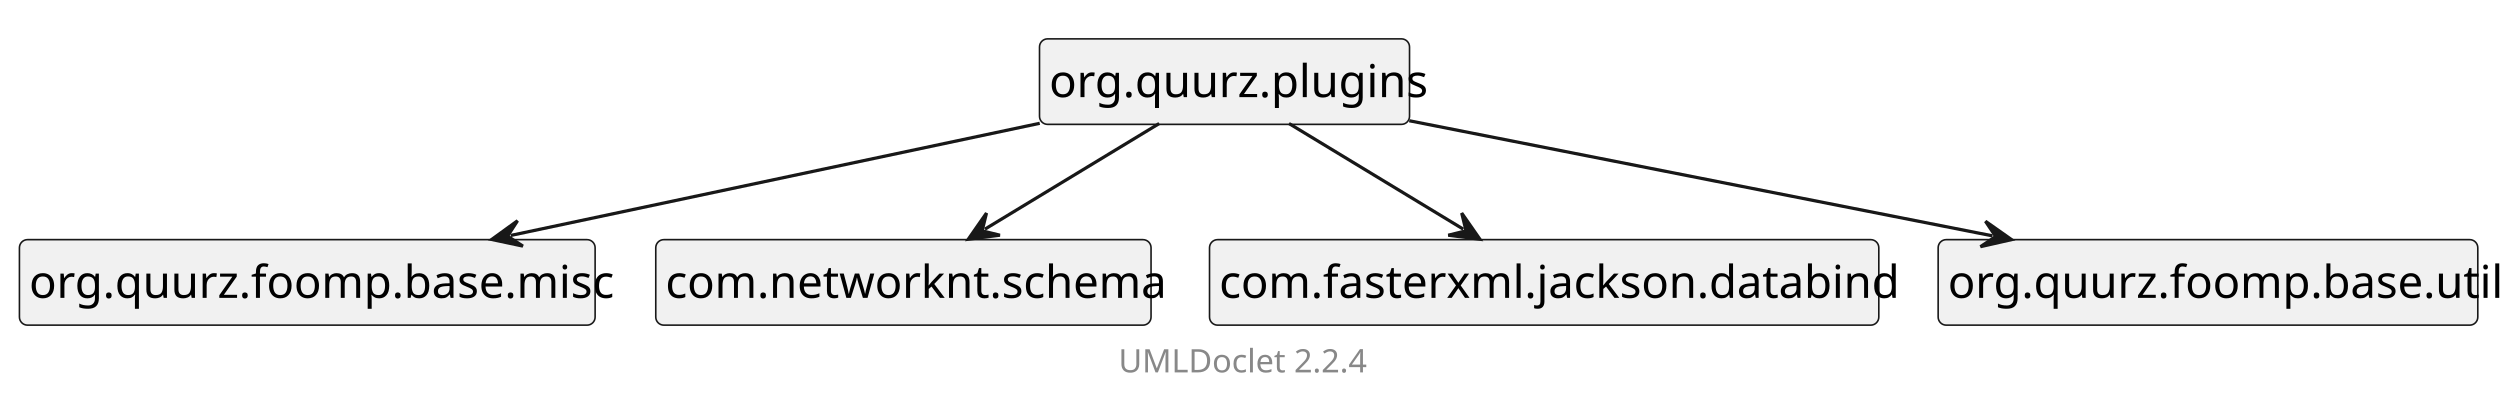
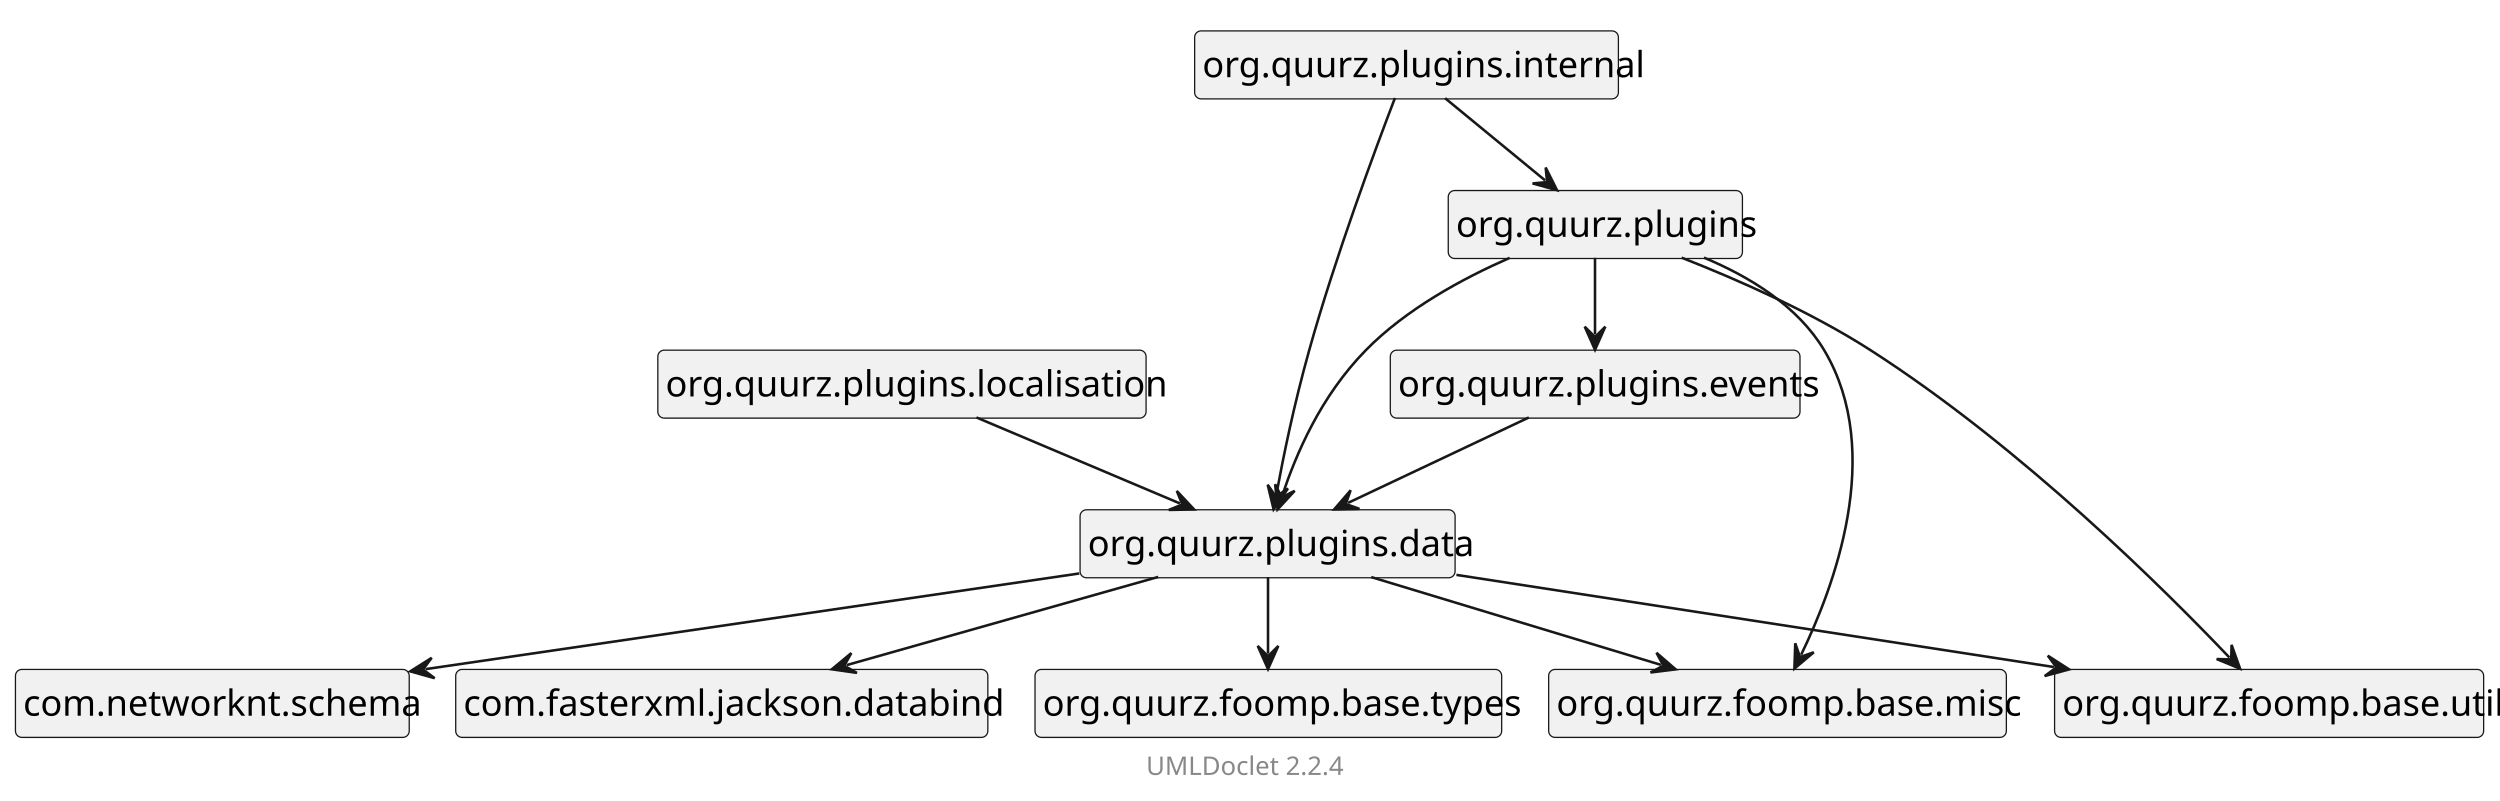
- <svg xmlns="http://www.w3.org/2000/svg" xmlns:xlink="http://www.w3.org/1999/xlink" contentStyleType="text/css" data-diagram-type="CLASS" height="125px" preserveAspectRatio="none" style="width:772px;height:125px;" version="1.1" viewBox="0 0 772 125" width="772px" zoomAndPan="magnify">
+ <svg xmlns="http://www.w3.org/2000/svg" xmlns:xlink="http://www.w3.org/1999/xlink" contentStyleType="text/css" data-diagram-type="CLASS" height="311px" preserveAspectRatio="none" style="width:971px;height:311px;" version="1.1" viewBox="0 0 971 311" width="971px" zoomAndPan="magnify">
  <defs />
  <g>
    <g class="entity" data-entity="org.quurz.plugins" data-source-line="14" data-uid="ent0002" id="entity_org.quurz.plugins">
      <a href="org/quurz/plugins/package-summary.html" target="_top" title="org/quurz/plugins/package-summary.html" xlink:actuate="onRequest" xlink:href="org/quurz/plugins/package-summary.html" xlink:show="new" xlink:title="org/quurz/plugins/package-summary.html" xlink:type="simple">
-         <rect fill="#F1F1F1" height="26.406" rx="2.5" ry="2.5" style="stroke:#181818;stroke-width:0.5;" width="114.261" x="321" y="12" />
-         <text fill="#000000" font-family="sans-serif" font-size="14" lengthAdjust="spacing" textLength="108.261" x="324" y="29.988">org.quurz.plugins</text>
+         <rect fill="#F1F1F1" height="26.406" rx="2.5" ry="2.5" style="stroke:#181818;stroke-width:0.5;" width="114.261" x="562.5" y="74" />
+         <text fill="#000000" font-family="sans-serif" font-size="14" lengthAdjust="spacing" textLength="108.261" x="565.5" y="91.988">org.quurz.plugins</text>
      </a>
    </g>
-     <g class="entity" data-entity="org.quurz.foomp.base.misc" data-source-line="14" data-uid="ent0003" id="entity_org.quurz.foomp.base.misc">
-       <rect fill="#F1F1F1" height="26.406" rx="2.5" ry="2.5" style="stroke:#181818;stroke-width:0.5;" width="177.773" x="6" y="74" />
-       <text fill="#000000" font-family="sans-serif" font-size="14" lengthAdjust="spacing" textLength="171.773" x="9" y="91.988">org.quurz.foomp.base.misc</text>
+     <g class="entity" data-entity="org.quurz.foomp.base.util" data-source-line="14" data-uid="ent0003" id="entity_org.quurz.foomp.base.util">
+       <rect fill="#F1F1F1" height="26.406" rx="2.5" ry="2.5" style="stroke:#181818;stroke-width:0.5;" width="166.644" x="798" y="260" />
+       <text fill="#000000" font-family="sans-serif" font-size="14" lengthAdjust="spacing" textLength="160.644" x="801" y="277.988">org.quurz.foomp.base.util</text>
    </g>
-     <g class="entity" data-entity="com.networknt.schema" data-source-line="15" data-uid="ent0005" id="entity_com.networknt.schema">
-       <rect fill="#F1F1F1" height="26.406" rx="2.5" ry="2.5" style="stroke:#181818;stroke-width:0.5;" width="152.945" x="202.5" y="74" />
-       <text fill="#000000" font-family="sans-serif" font-size="14" lengthAdjust="spacing" textLength="146.945" x="205.5" y="91.988">com.networknt.schema</text>
+     <g class="entity" data-entity="org.quurz.plugins.data" data-source-line="15" data-uid="ent0005" id="entity_org.quurz.plugins.data">
+       <a href="org/quurz/plugins/data/package-summary.html" target="_top" title="org/quurz/plugins/data/package-summary.html" xlink:actuate="onRequest" xlink:href="org/quurz/plugins/data/package-summary.html" xlink:show="new" xlink:title="org/quurz/plugins/data/package-summary.html" xlink:type="simple">
+         <rect fill="#F1F1F1" height="26.406" rx="2.5" ry="2.5" style="stroke:#181818;stroke-width:0.5;" width="145.658" x="419.5" y="198" />
+         <text fill="#000000" font-family="sans-serif" font-size="14" lengthAdjust="spacing" textLength="139.658" x="422.5" y="215.988">org.quurz.plugins.data</text>
+       </a>
    </g>
-     <g class="entity" data-entity="com.fasterxml.jackson.databind" data-source-line="16" data-uid="ent0007" id="entity_com.fasterxml.jackson.databind">
-       <rect fill="#F1F1F1" height="26.406" rx="2.5" ry="2.5" style="stroke:#181818;stroke-width:0.5;" width="206.676" x="373.5" y="74" />
-       <text fill="#000000" font-family="sans-serif" font-size="14" lengthAdjust="spacing" textLength="200.676" x="376.5" y="91.988">com.fasterxml.jackson.databind</text>
+     <g class="entity" data-entity="org.quurz.foomp.base.misc" data-source-line="16" data-uid="ent0007" id="entity_org.quurz.foomp.base.misc">
+       <rect fill="#F1F1F1" height="26.406" rx="2.5" ry="2.5" style="stroke:#181818;stroke-width:0.5;" width="177.773" x="601.5" y="260" />
+       <text fill="#000000" font-family="sans-serif" font-size="14" lengthAdjust="spacing" textLength="171.773" x="604.5" y="277.988">org.quurz.foomp.base.misc</text>
    </g>
-     <g class="entity" data-entity="org.quurz.foomp.base.util" data-source-line="17" data-uid="ent0009" id="entity_org.quurz.foomp.base.util">
-       <rect fill="#F1F1F1" height="26.406" rx="2.5" ry="2.5" style="stroke:#181818;stroke-width:0.5;" width="166.644" x="598.5" y="74" />
-       <text fill="#000000" font-family="sans-serif" font-size="14" lengthAdjust="spacing" textLength="160.644" x="601.5" y="91.988">org.quurz.foomp.base.util</text>
+     <g class="entity" data-entity="org.quurz.plugins.events" data-source-line="17" data-uid="ent0009" id="entity_org.quurz.plugins.events">
+       <a href="org/quurz/plugins/events/package-summary.html" target="_top" title="org/quurz/plugins/events/package-summary.html" xlink:actuate="onRequest" xlink:href="org/quurz/plugins/events/package-summary.html" xlink:show="new" xlink:title="org/quurz/plugins/events/package-summary.html" xlink:type="simple">
+         <rect fill="#F1F1F1" height="26.406" rx="2.5" ry="2.5" style="stroke:#181818;stroke-width:0.5;" width="159.118" x="540" y="136" />
+         <text fill="#000000" font-family="sans-serif" font-size="14" lengthAdjust="spacing" textLength="153.118" x="543" y="153.988">org.quurz.plugins.events</text>
+       </a>
    </g>
-     <g class="link" data-entity-1="org.quurz.plugins" data-entity-2="org.quurz.foomp.base.misc" data-uid="lnk4" id="link_org.quurz.plugins_org.quurz.foomp.base.misc">
-       <polygon fill="#181818" points="151.838,73.95,161.472,75.996,156.729,72.912,159.813,68.17,151.838,73.95" style="stroke:#181818;stroke-width:1;" />
-       <path d="M321.071,38.07 C271.842,48.507 206.91,62.273 157.707,72.705" fill="none" style="stroke:#181818;stroke-width:1;" />
+     <g class="entity" data-entity="org.quurz.foomp.base.types" data-source-line="19" data-uid="ent0012" id="entity_org.quurz.foomp.base.types">
+       <rect fill="#F1F1F1" height="26.406" rx="2.5" ry="2.5" style="stroke:#181818;stroke-width:0.5;" width="181.253" x="402" y="260" />
+       <text fill="#000000" font-family="sans-serif" font-size="14" lengthAdjust="spacing" textLength="175.253" x="405" y="277.988">org.quurz.foomp.base.types</text>
    </g>
-     <g class="link" data-entity-1="org.quurz.plugins" data-entity-2="com.networknt.schema" data-uid="lnk6" id="link_org.quurz.plugins_com.networknt.schema">
-       <polygon fill="#181818" points="299.004,73.876,308.774,72.632,303.28,71.285,304.628,65.791,299.004,73.876" style="stroke:#181818;stroke-width:1;" />
-       <path d="M357.966,38.142 C340.79,48.552 321.303,60.362 304.135,70.766" fill="none" style="stroke:#181818;stroke-width:1;" />
+     <g class="entity" data-entity="com.networknt.schema" data-source-line="21" data-uid="ent0015" id="entity_com.networknt.schema">
+       <rect fill="#F1F1F1" height="26.406" rx="2.5" ry="2.5" style="stroke:#181818;stroke-width:0.5;" width="152.945" x="6" y="260" />
+       <text fill="#000000" font-family="sans-serif" font-size="14" lengthAdjust="spacing" textLength="146.945" x="9" y="277.988">com.networknt.schema</text>
    </g>
-     <g class="link" data-entity-1="org.quurz.plugins" data-entity-2="com.fasterxml.jackson.databind" data-uid="lnk8" id="link_org.quurz.plugins_com.fasterxml.jackson.databind">
-       <polygon fill="#181818" points="456.996,73.876,451.372,65.791,452.72,71.285,447.226,72.632,456.996,73.876" style="stroke:#181818;stroke-width:1;" />
-       <path d="M398.034,38.142 C415.21,48.552 434.697,60.362 451.865,70.766" fill="none" style="stroke:#181818;stroke-width:1;" />
+     <g class="entity" data-entity="com.fasterxml.jackson.databind" data-source-line="22" data-uid="ent0017" id="entity_com.fasterxml.jackson.databind">
+       <rect fill="#F1F1F1" height="26.406" rx="2.5" ry="2.5" style="stroke:#181818;stroke-width:0.5;" width="206.676" x="177" y="260" />
+       <text fill="#000000" font-family="sans-serif" font-size="14" lengthAdjust="spacing" textLength="200.676" x="180" y="277.988">com.fasterxml.jackson.databind</text>
    </g>
-     <g class="link" data-entity-1="org.quurz.plugins" data-entity-2="org.quurz.foomp.base.util" data-uid="lnk10" id="link_org.quurz.plugins_org.quurz.foomp.base.util">
-       <polygon fill="#181818" points="621.168,73.994,613.112,68.327,616.262,73.025,611.563,76.175,621.168,73.994" style="stroke:#181818;stroke-width:1;" />
-       <path d="M435.18,37.285 C488.24,47.758 561.081,62.135 615.281,72.832" fill="none" style="stroke:#181818;stroke-width:1;" />
+     <g class="entity" data-entity="org.quurz.plugins.localisation" data-source-line="24" data-uid="ent0020" id="entity_org.quurz.plugins.localisation">
+       <a href="org/quurz/plugins/localisation/package-summary.html" target="_top" title="org/quurz/plugins/localisation/package-summary.html" xlink:actuate="onRequest" xlink:href="org/quurz/plugins/localisation/package-summary.html" xlink:show="new" xlink:title="org/quurz/plugins/localisation/package-summary.html" xlink:type="simple">
+         <rect fill="#F1F1F1" height="26.406" rx="2.5" ry="2.5" style="stroke:#181818;stroke-width:0.5;" width="189.634" x="255.5" y="136" />
+         <text fill="#000000" font-family="sans-serif" font-size="14" lengthAdjust="spacing" textLength="183.634" x="258.5" y="153.988">org.quurz.plugins.localisation</text>
+       </a>
    </g>
-     <g class="footer" data-source-line="29">
-       <text fill="#888888" font-family="sans-serif" font-size="10" lengthAdjust="spacing" textLength="2.481" x="381.01" y="103.277"> </text>
+     <g class="entity" data-entity="org.quurz.plugins.internal" data-source-line="25" data-uid="ent0022" id="entity_org.quurz.plugins.internal">
+       <a href="org/quurz/plugins/internal/package-summary.html" target="_top" title="org/quurz/plugins/internal/package-summary.html" xlink:actuate="onRequest" xlink:href="org/quurz/plugins/internal/package-summary.html" xlink:show="new" xlink:title="org/quurz/plugins/internal/package-summary.html" xlink:type="simple">
+         <rect fill="#F1F1F1" height="26.406" rx="2.5" ry="2.5" style="stroke:#181818;stroke-width:0.5;" width="164.587" x="464" y="12" />
+         <text fill="#000000" font-family="sans-serif" font-size="14" lengthAdjust="spacing" textLength="158.587" x="467" y="29.988">org.quurz.plugins.internal</text>
+       </a>
+     </g>
+     <g class="link" data-entity-1="org.quurz.plugins" data-entity-2="org.quurz.foomp.base.util" data-uid="lnk4" id="link_org.quurz.plugins_org.quurz.foomp.base.util">
+       <polygon fill="#181818" points="870.052,259.732,866.74,250.456,866.603,256.111,860.948,255.974,870.052,259.732" style="stroke:#181818;stroke-width:1;" />
+       <path d="M653.116,100.078 C674.883,108.61 703.374,121.146 726.5,136 C785.84,174.114 841.501,229.76 865.913,255.387" fill="none" style="stroke:#181818;stroke-width:1;" />
+     </g>
+     <g class="link" data-entity-1="org.quurz.plugins" data-entity-2="org.quurz.plugins.data" data-uid="lnk6" id="link_org.quurz.plugins_org.quurz.plugins.data">
+       <polygon fill="#181818" points="496.193,197.884,502.859,190.635,497.79,193.147,495.278,188.078,496.193,197.884" style="stroke:#181818;stroke-width:1;" />
+       <path d="M586.366,100.151 C568.131,108.139 546.105,120.076 530.5,136 C512.81,154.051 503.466,176.318 498.11,192.199" fill="none" style="stroke:#181818;stroke-width:1;" />
+     </g>
+     <g class="link" data-entity-1="org.quurz.plugins" data-entity-2="org.quurz.foomp.base.misc" data-uid="lnk8" id="link_org.quurz.plugins_org.quurz.foomp.base.misc">
+       <polygon fill="#181818" points="696.945,259.695,704.472,253.344,699.128,255.197,697.275,249.852,696.945,259.695" style="stroke:#181818;stroke-width:1;" />
+       <path d="M661.804,100.059 C679.472,107.417 698.243,118.815 708.5,136 C732.424,176.085 711.782,229.112 699.564,254.297" fill="none" style="stroke:#181818;stroke-width:1;" />
+     </g>
+     <g class="link" data-entity-1="org.quurz.plugins" data-entity-2="org.quurz.plugins.events" data-uid="lnk10" id="link_org.quurz.plugins_org.quurz.plugins.events">
+       <polygon fill="#181818" points="619.5,135.876,623.5,126.876,619.5,130.876,615.5,126.876,619.5,135.876" style="stroke:#181818;stroke-width:1;" />
+       <path d="M619.5,100.142 C619.5,110.552 619.5,119.472 619.5,129.876" fill="none" style="stroke:#181818;stroke-width:1;" />
+     </g>
+     <g class="link" data-entity-1="org.quurz.plugins.events" data-entity-2="org.quurz.plugins.data" data-uid="lnk11" id="link_org.quurz.plugins.events_org.quurz.plugins.data">
+       <polygon fill="#181818" points="518.162,197.876,528.008,197.648,522.683,195.74,524.591,190.415,518.162,197.876" style="stroke:#181818;stroke-width:1;" />
+       <path d="M593.8,162.142 C571.766,172.552 545.61,184.909 523.587,195.313" fill="none" style="stroke:#181818;stroke-width:1;" />
+     </g>
+     <g class="link" data-entity-1="org.quurz.plugins.data" data-entity-2="org.quurz.foomp.base.types" data-uid="lnk13" id="link_org.quurz.plugins.data_org.quurz.foomp.base.types">
+       <polygon fill="#181818" points="492.5,259.876,496.5,250.876,492.5,254.876,488.5,250.876,492.5,259.876" style="stroke:#181818;stroke-width:1;" />
+       <path d="M492.5,224.142 C492.5,234.552 492.5,243.472 492.5,253.876" fill="none" style="stroke:#181818;stroke-width:1;" />
+     </g>
+     <g class="link" data-entity-1="org.quurz.plugins.data" data-entity-2="org.quurz.foomp.base.misc" data-uid="lnk14" id="link_org.quurz.plugins.data_org.quurz.foomp.base.misc">
+       <polygon fill="#181818" points="650.83,259.979,643.376,253.541,646.045,258.529,641.056,261.197,650.83,259.979" style="stroke:#181818;stroke-width:1;" />
+       <path d="M532.568,224.142 C567.033,234.586 610.738,247.83 645.087,258.239" fill="none" style="stroke:#181818;stroke-width:1;" />
+     </g>
+     <g class="link" data-entity-1="org.quurz.plugins.data" data-entity-2="com.networknt.schema" data-uid="lnk16" id="link_org.quurz.plugins.data_com.networknt.schema">
+       <polygon fill="#181818" points="159.34,260.755,168.824,263.41,164.287,260.031,167.666,255.494,159.34,260.755" style="stroke:#181818;stroke-width:1;" />
+       <path d="M419.2,222.727 C345.954,233.446 239.746,248.988 165.276,259.886" fill="none" style="stroke:#181818;stroke-width:1;" />
+     </g>
+     <g class="link" data-entity-1="org.quurz.plugins.data" data-entity-2="com.fasterxml.jackson.databind" data-uid="lnk18" id="link_org.quurz.plugins.data_com.fasterxml.jackson.databind">
+       <polygon fill="#181818" points="323.078,259.95,332.827,261.348,327.889,258.588,330.649,253.65,323.078,259.95" style="stroke:#181818;stroke-width:1;" />
+       <path d="M449.854,224.07 C412.975,234.507 365.71,247.884 328.851,258.316" fill="none" style="stroke:#181818;stroke-width:1;" />
+     </g>
+     <g class="link" data-entity-1="org.quurz.plugins.data" data-entity-2="org.quurz.foomp.base.util" data-uid="lnk19" id="link_org.quurz.plugins.data_org.quurz.foomp.base.util">
+       <polygon fill="#181818" points="803.659,259.994,795.373,254.668,798.717,259.231,794.154,262.575,803.659,259.994" style="stroke:#181818;stroke-width:1;" />
+       <path d="M565.668,223.286 C633.564,233.758 728.374,248.382 797.729,259.079" fill="none" style="stroke:#181818;stroke-width:1;" />
+     </g>
+     <g class="link" data-entity-1="org.quurz.plugins.localisation" data-entity-2="org.quurz.plugins.data" data-uid="lnk21" id="link_org.quurz.plugins.localisation_org.quurz.plugins.data">
+       <polygon fill="#181818" points="463.807,197.876,457.074,190.689,459.201,195.93,453.96,198.058,463.807,197.876" style="stroke:#181818;stroke-width:1;" />
+       <path d="M379.236,162.142 C403.872,172.552 433.656,185.136 458.28,195.541" fill="none" style="stroke:#181818;stroke-width:1;" />
+     </g>
+     <g class="link" data-entity-1="org.quurz.plugins.internal" data-entity-2="org.quurz.plugins" data-uid="lnk23" id="link_org.quurz.plugins.internal_org.quurz.plugins">
+       <polygon fill="#181818" points="604.749,73.876,600.336,65.071,600.887,70.701,595.257,71.252,604.749,73.876" style="stroke:#181818;stroke-width:1;" />
+       <path d="M561.273,38.142 C573.938,48.552 587.455,59.662 600.114,70.066" fill="none" style="stroke:#181818;stroke-width:1;" />
+     </g>
+     <g class="link" data-entity-1="org.quurz.plugins.internal" data-entity-2="org.quurz.plugins.data" data-uid="lnk24" id="link_org.quurz.plugins.internal_org.quurz.plugins.data">
+       <polygon fill="#181818" points="494.666,197.843,500.239,189.722,495.577,192.927,492.373,188.265,494.666,197.843" style="stroke:#181818;stroke-width:1;" />
+       <path d="M541.801,38.058 C534.097,58.14 518.625,99.809 508.5,136 C502.48,157.519 498.493,177.191 495.759,191.943" fill="none" style="stroke:#181818;stroke-width:1;" />
+     </g>
+     <g class="footer" data-source-line="46">
+       <text fill="#888888" font-family="sans-serif" font-size="10" lengthAdjust="spacing" textLength="2.481" x="480.76" y="289.277"> </text>
      <a href="https://github.com/talsma-ict/umldoclet" target="_top" title="https://github.com/talsma-ict/umldoclet" xlink:actuate="onRequest" xlink:href="https://github.com/talsma-ict/umldoclet" xlink:show="new" xlink:title="https://github.com/talsma-ict/umldoclet" xlink:type="simple">
-         <text fill="#888888" font-family="sans-serif" font-size="10" lengthAdjust="spacing" textLength="73.721" x="345.39" y="114.996">UMLDoclet 2.2.4</text>
+         <text fill="#888888" font-family="sans-serif" font-size="10" lengthAdjust="spacing" textLength="73.721" x="445.14" y="300.996">UMLDoclet 2.2.4</text>
      </a>
    </g>
  </g>
</svg>
